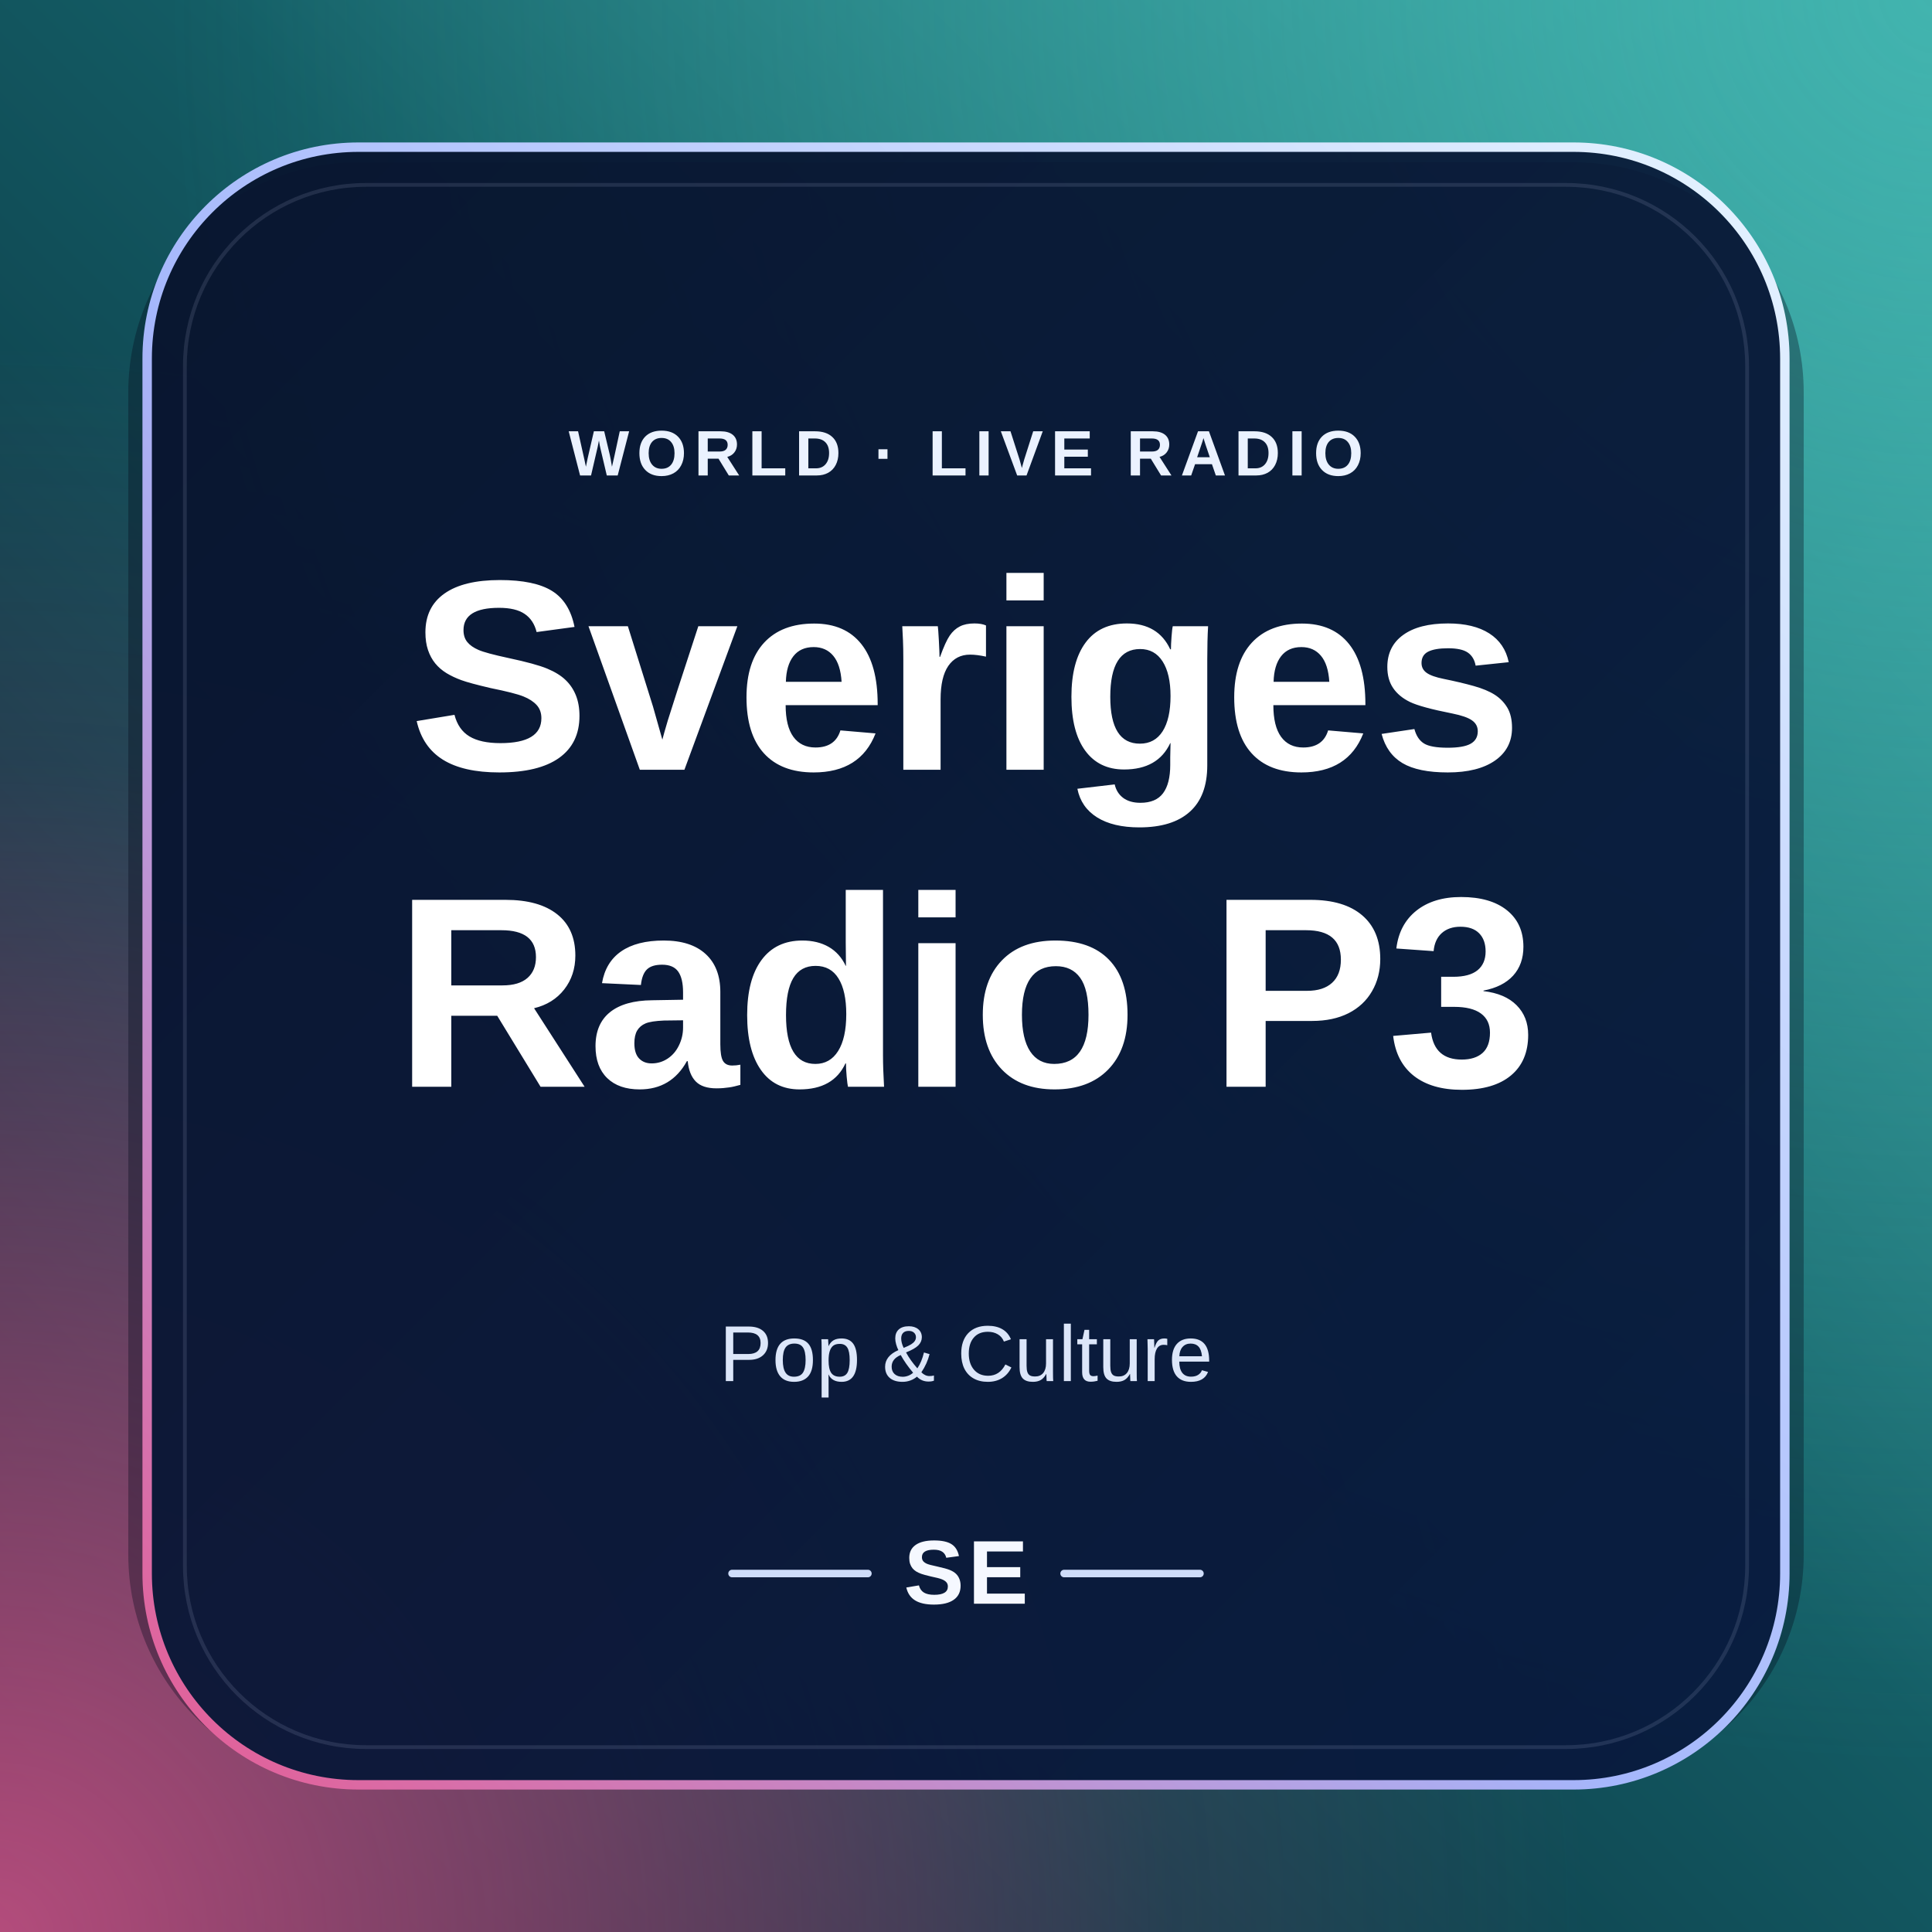
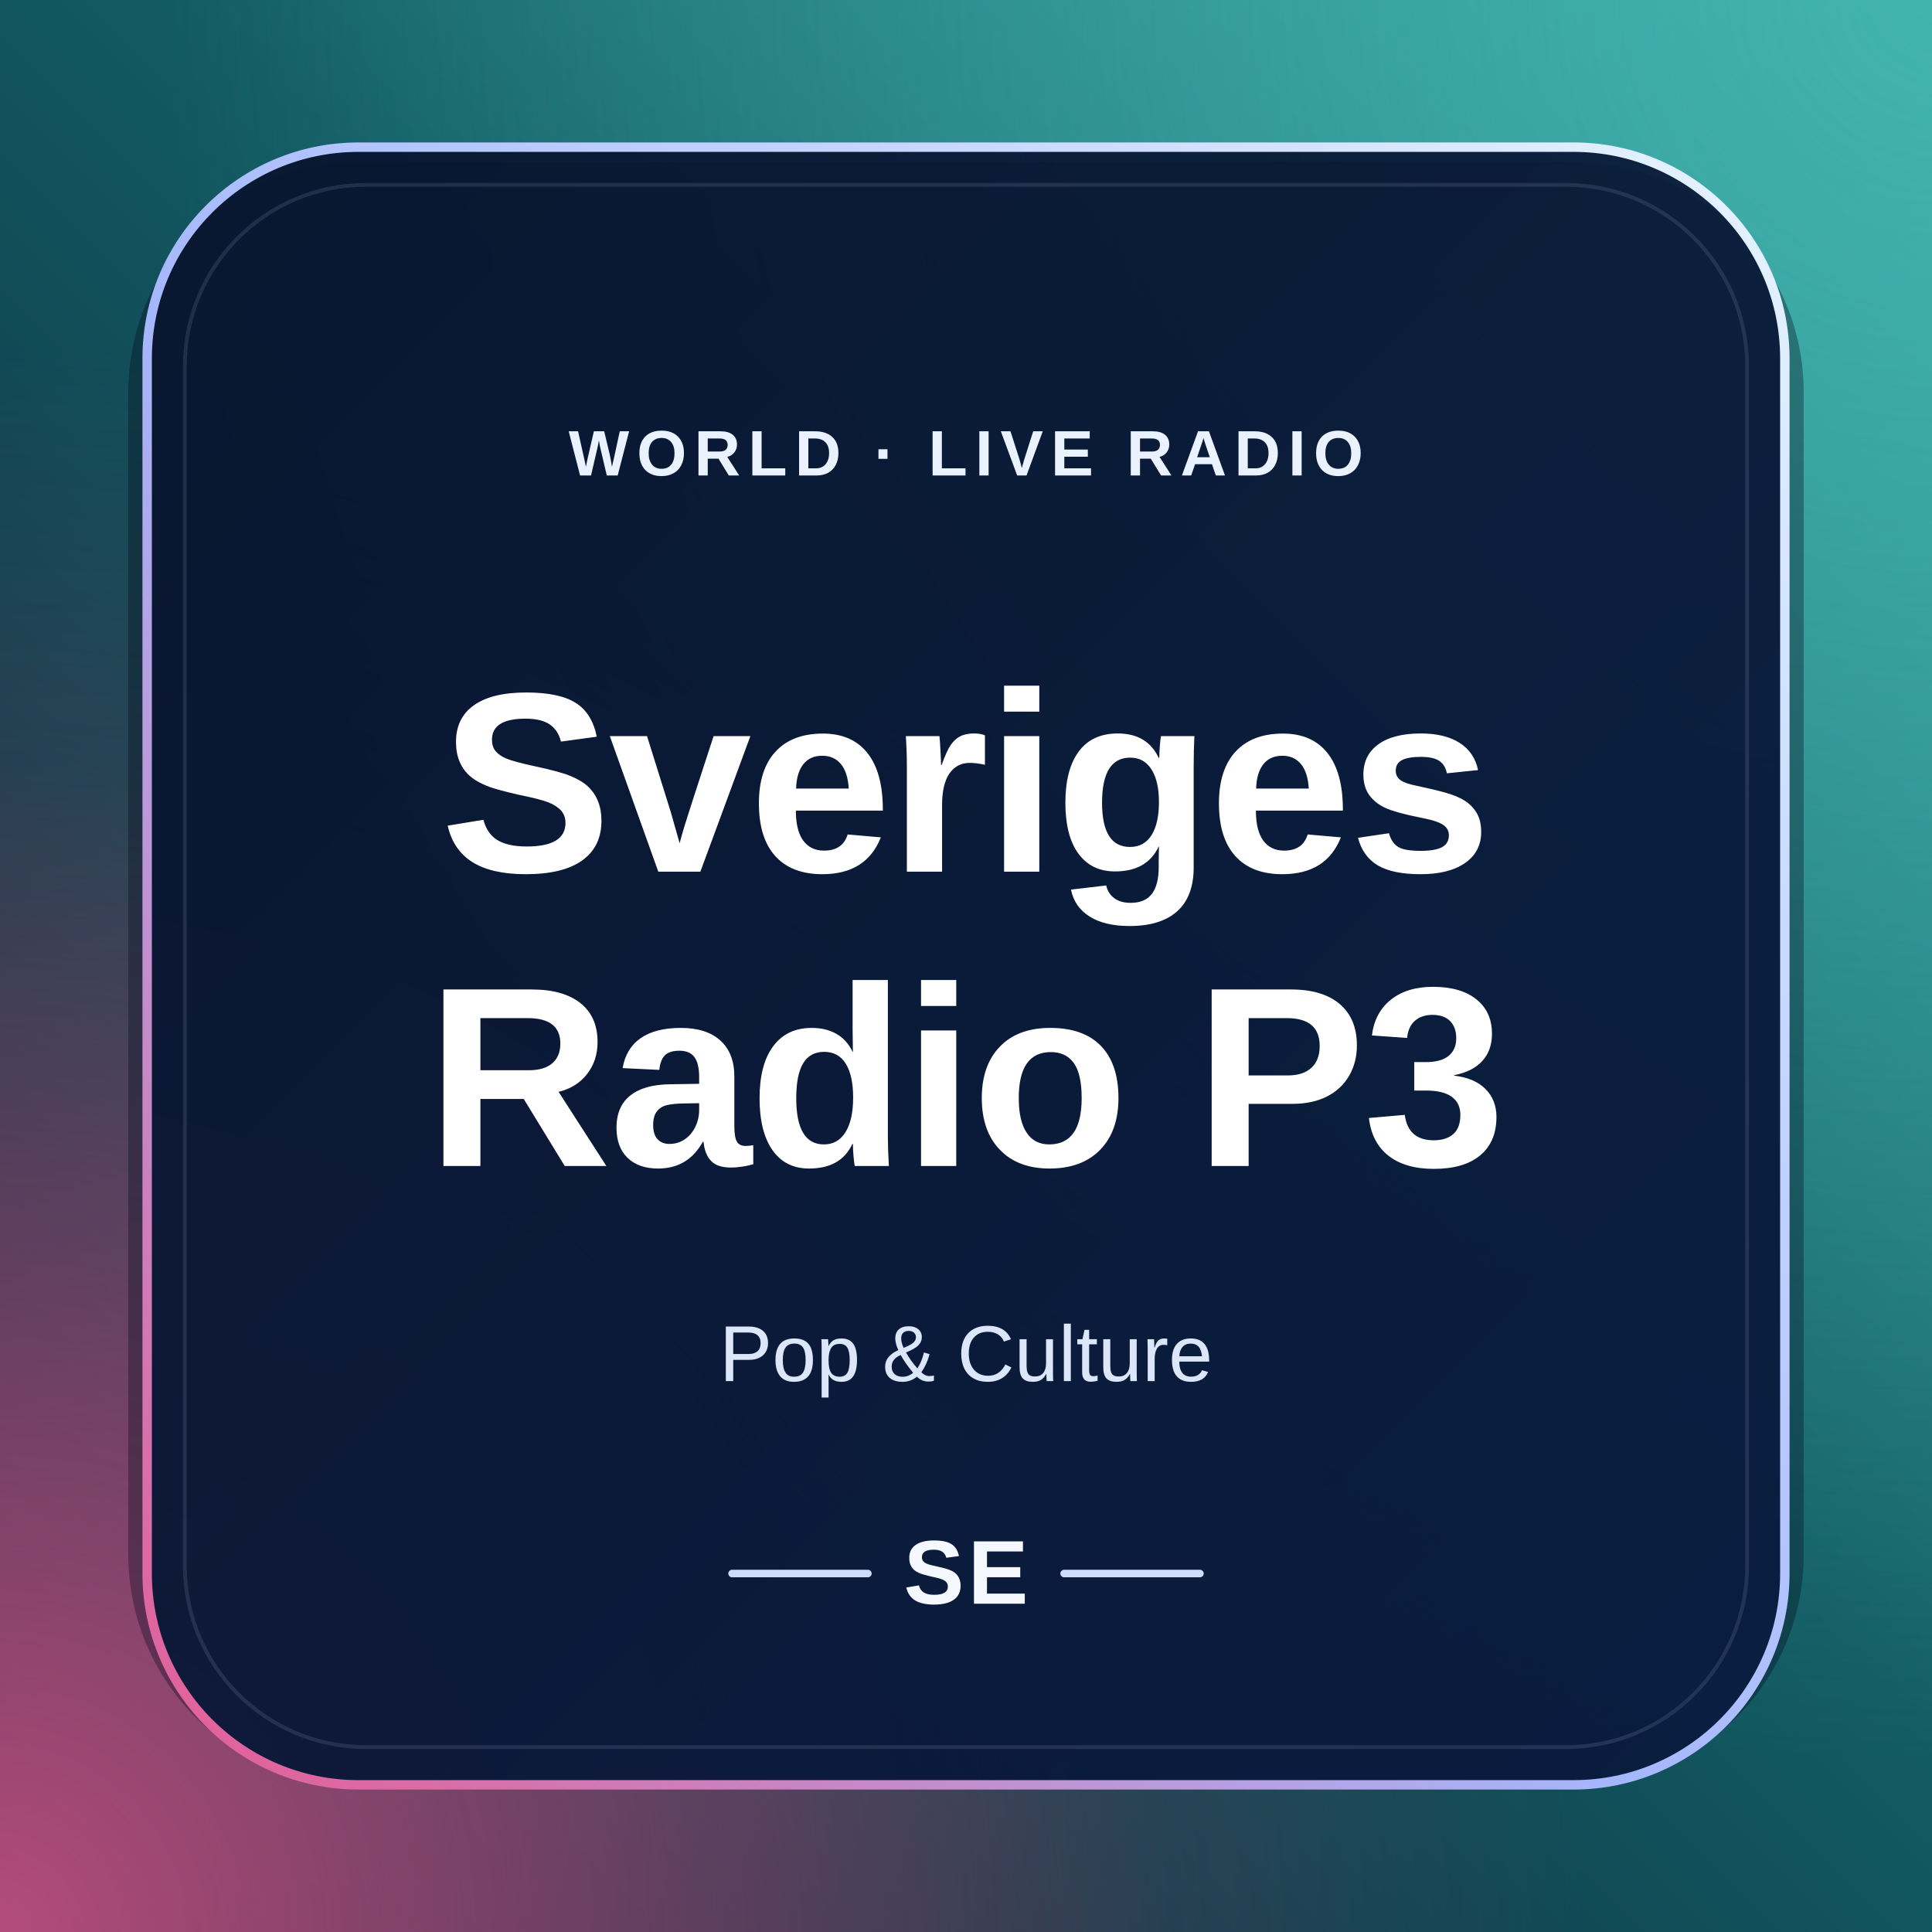
<svg xmlns="http://www.w3.org/2000/svg" width="1254" height="1254" viewBox="0 0 512 512" role="img" aria-label="Sveriges Radio P3 radio cover">
  <defs>
    <linearGradient id="background" x1="0" y1="1" x2="1" y2="0">
      <stop offset="0" stop-color="#081528" />
      <stop offset=".55" stop-color="#135c64" />
      <stop offset="1" stop-color="#42b4af" />
    </linearGradient>
    <radialGradient id="leftGlow" cx="0" cy="1" r=".82">
      <stop offset="0" stop-color="#e55c94" stop-opacity=".78" />
      <stop offset=".74" stop-color="#e55c94" stop-opacity=".11" />
      <stop offset="1" stop-color="#e55c94" stop-opacity="0" />
    </radialGradient>
    <radialGradient id="rightGlow" cx="1" cy="0" r=".91">
      <stop offset="0" stop-color="#42b4af" stop-opacity=".64" />
      <stop offset="1" stop-color="#42b4af" stop-opacity="0" />
    </radialGradient>
    <linearGradient id="rim" x1="0" y1="1" x2="1" y2="0">
      <stop offset="0" stop-color="#e55c94" />
      <stop offset=".45" stop-color="#a5b7fc" />
      <stop offset="1" stop-color="#e6f4ff" />
    </linearGradient>
    <linearGradient id="pane" x1="0" y1="0" x2="1" y2="1">
      <stop offset="0" stop-color="#09142e" stop-opacity=".94" />
      <stop offset="1" stop-color="#091b40" stop-opacity=".92" />
    </linearGradient>
  </defs>
  <rect width="512" height="512" fill="url(#background)" />
  <rect width="512" height="512" fill="url(#leftGlow)" />
  <rect width="512" height="512" fill="url(#rightGlow)" />
  <rect x="34" y="43" width="444" height="430" rx="61" fill="#040819" opacity=".34" />
  <rect x="39" y="39" width="434" height="434" rx="56" fill="url(#pane)" stroke="url(#rim)" stroke-width="2.5" />
  <rect x="49" y="49" width="414" height="414" rx="48" fill="none" stroke="#d0deff" stroke-opacity=".12" />
  <text x="256" y="126" text-anchor="middle" font-family="Arial,Helvetica,sans-serif" font-size="17" font-weight="700" letter-spacing="2.0" fill="#ebf2ff">WORLD · LIVE RADIO</text>
-   <text x="256" y="204" text-anchor="middle" font-family="Arial,Helvetica,sans-serif" font-size="72" font-weight="750" letter-spacing="-0.7" fill="#ffffff">Sveriges</text>
-   <text x="256" y="288" text-anchor="middle" font-family="Arial,Helvetica,sans-serif" font-size="72" font-weight="750" letter-spacing="-0.7" fill="#ffffff">Radio P3</text>
+   <text x="256" y="231" text-anchor="middle" font-family="Arial,Helvetica,sans-serif" font-size="68" font-weight="750" letter-spacing="-0.7" fill="#ffffff">Sveriges</text>
+   <text x="256" y="309" text-anchor="middle" font-family="Arial,Helvetica,sans-serif" font-size="68" font-weight="750" letter-spacing="-0.7" fill="#ffffff">Radio P3</text>
  <text x="256" y="366" text-anchor="middle" font-family="Arial,Helvetica,sans-serif" font-size="21" font-weight="400" fill="#dce6f9">Pop &amp; Culture</text>
  <path d="M194 417H230 M282 417H318" fill="none" stroke="#cedcf9" stroke-width="2" stroke-linecap="round" />
  <text x="256" y="425" text-anchor="middle" font-family="Arial,Helvetica,sans-serif" font-size="24" font-weight="700" letter-spacing="1" fill="#f5f8ff">SE</text>
</svg>
